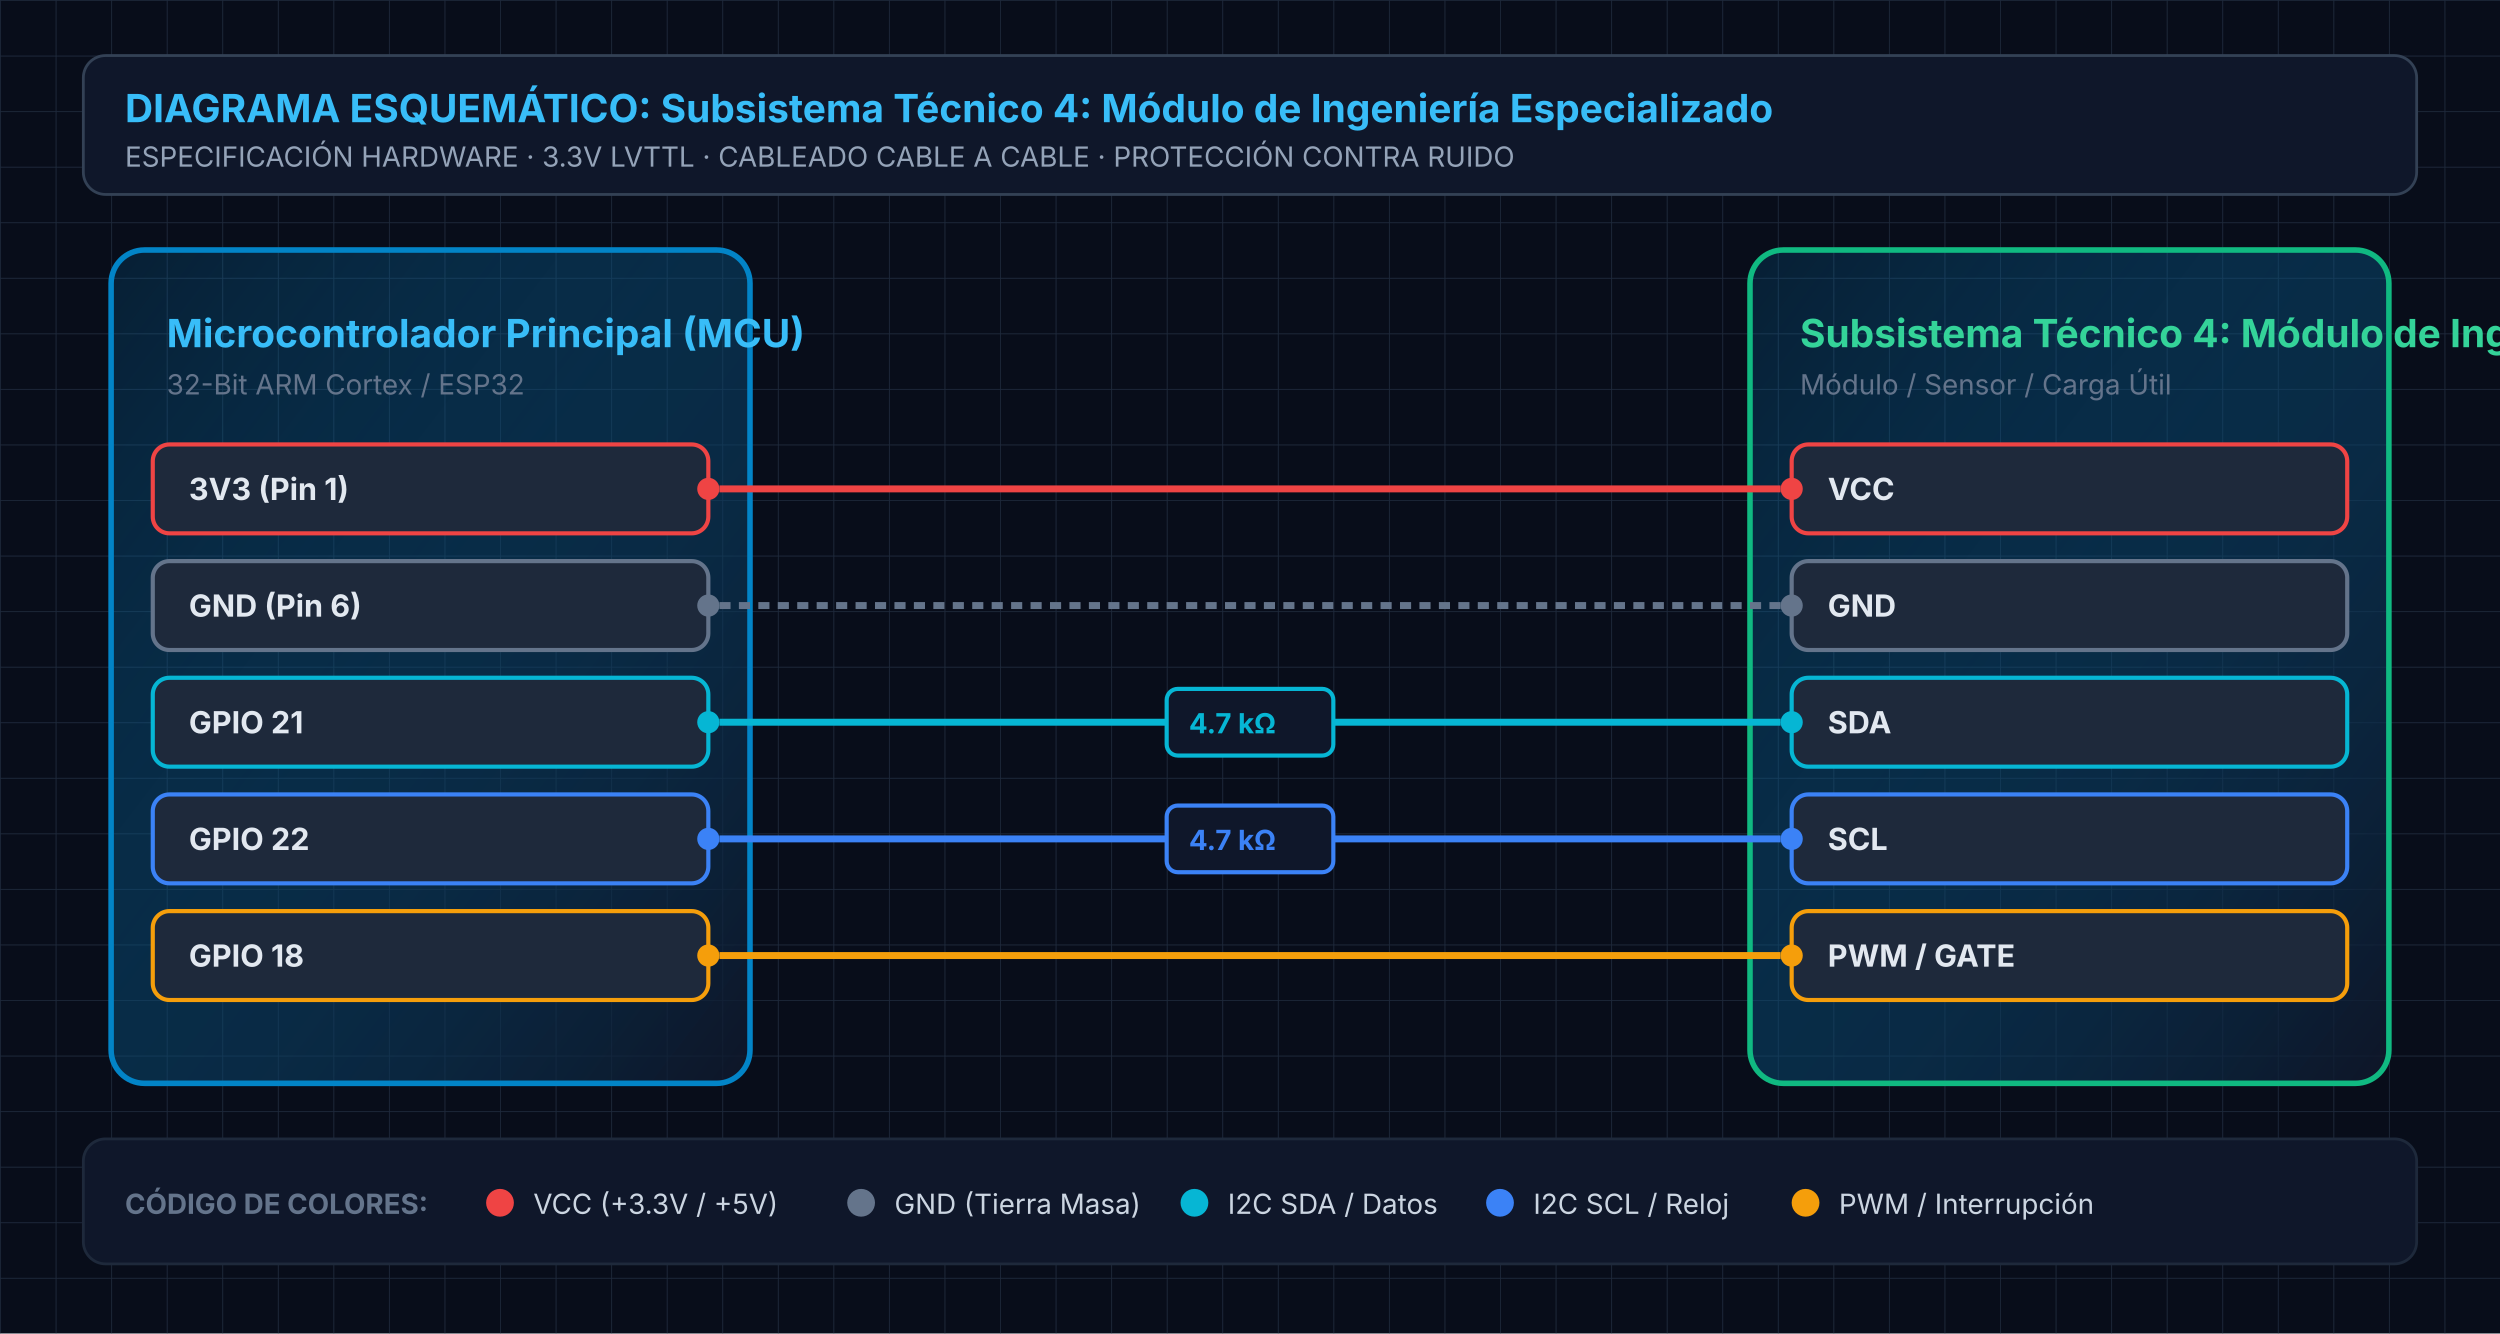
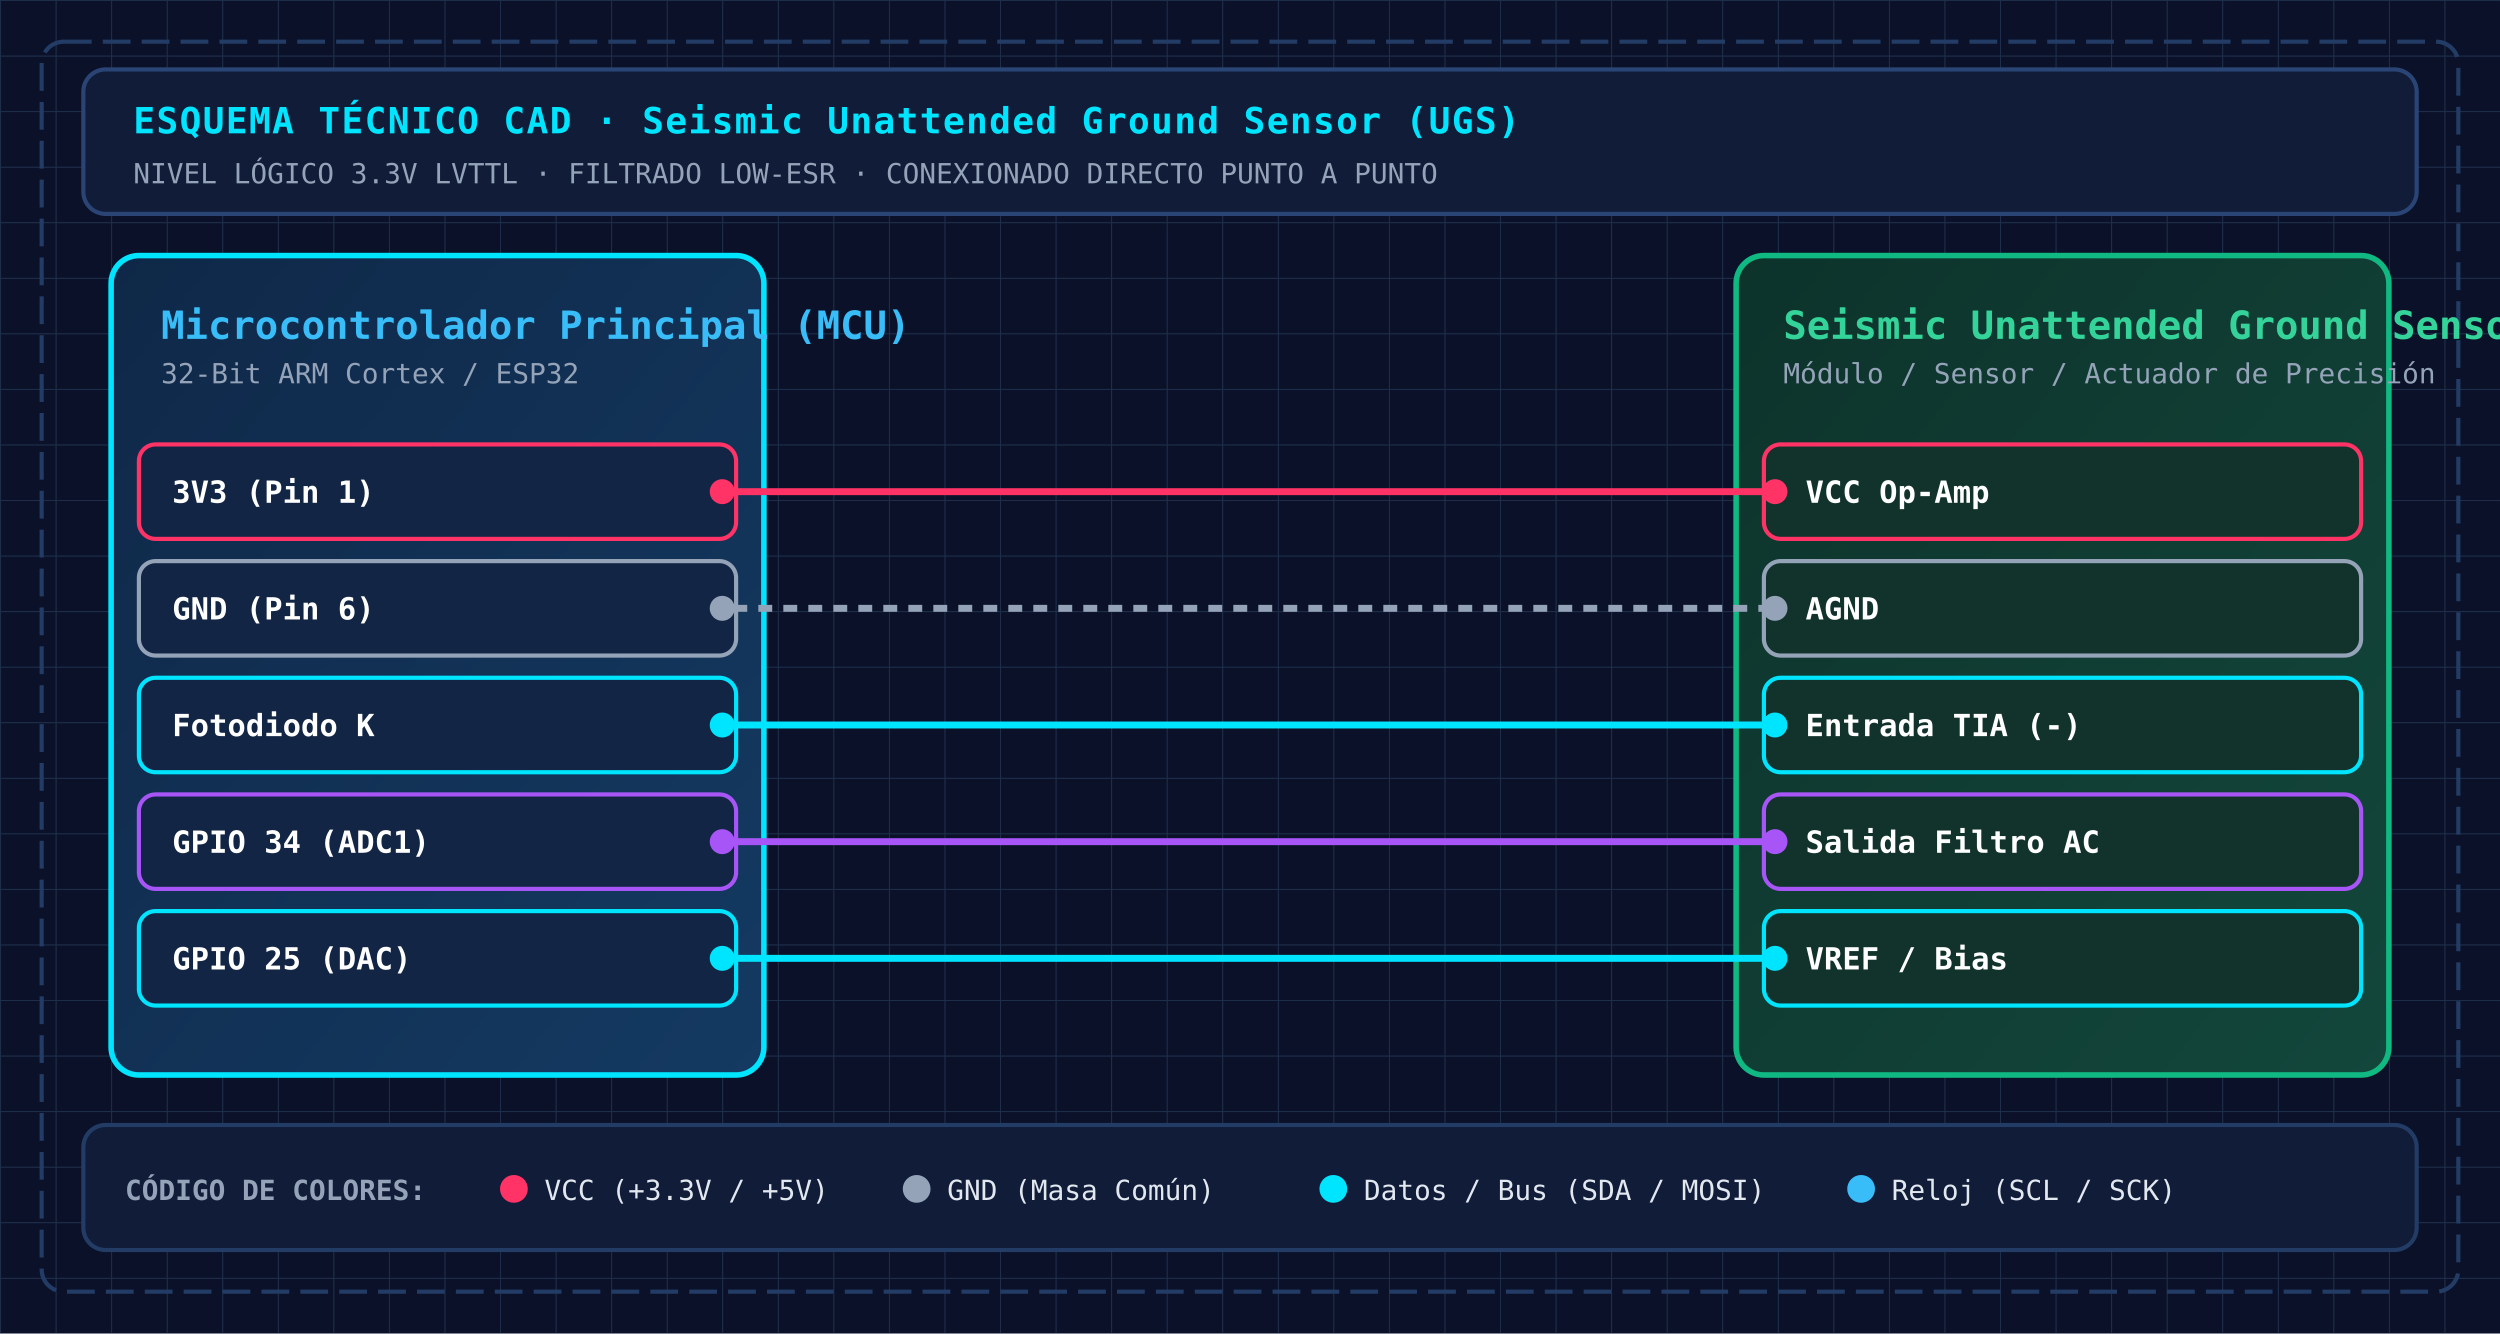
- <svg xmlns="http://www.w3.org/2000/svg" viewBox="0 0 900 480" width="100%" height="100%" style="background:#080D1A; font-family:-apple-system,BlinkMacSystemFont,monospace;">
+ <svg xmlns="http://www.w3.org/2000/svg" viewBox="0 0 900 480" width="900" height="480" style="background:#0A1128; font-family:ui-monospace,SFMono-Regular,Menlo,Monaco,Consolas,monospace;">
  <defs>
    <pattern id="grid_guide-011_4" width="20" height="20" patternUnits="userSpaceOnUse">
-       <path d="M 20 0 L 0 0 0 20" fill="none" stroke="#1E293B" stroke-width="0.6" />
+       <path d="M 20 0 L 0 0 0 20" fill="none" stroke="#1E2E4A" stroke-width="0.75" />
    </pattern>
-     <linearGradient id="glow_guide-011_4" x1="0%" y1="0%" x2="100%" y2="100%">
-       <stop offset="0%" stop-color="#0284C7" stop-opacity="0.15" />
-       <stop offset="100%" stop-color="#0F172A" stop-opacity="0.8" />
+     <linearGradient id="glow_mcu_guide-011_4" x1="0%" y1="0%" x2="100%" y2="100%">
+       <stop offset="0%" stop-color="#0F2848" />
+       <stop offset="100%" stop-color="#143A62" />
+     </linearGradient>
+     <linearGradient id="glow_mod_guide-011_4" x1="0%" y1="0%" x2="100%" y2="100%">
+       <stop offset="0%" stop-color="#0D332B" />
+       <stop offset="100%" stop-color="#13473C" />
    </linearGradient>
  </defs>
-   <rect width="100%" height="100%" fill="#080D1A" />
+   <rect width="100%" height="100%" fill="#0A1128" />
  <rect width="100%" height="100%" fill="url(#grid_guide-011_4)" />
-   <rect x="30" y="20" width="840" height="50" rx="8" fill="#0F172A" stroke="#334155" stroke-width="1" />
-   <text x="45" y="44" fill="#38BDF8" font-size="14" font-weight="bold">DIAGRAMA ESQUEMÁTICO: Subsistema Técnico 4: Módulo de Ingeniería Especializado</text>
-   <text x="45" y="60" fill="#94A3B8" font-size="10">ESPECIFICACIÓN HARDWARE · 3.3V LVTTL · CABLEADO CABLE A CABLE · PROTECCIÓN CONTRA RUIDO</text>
-   <rect x="40" y="90" width="230" height="300" rx="12" fill="url(#glow_guide-011_4)" stroke="#0284C7" stroke-width="2" />
-   <text x="60" y="125" fill="#38BDF8" font-size="14" font-weight="bold">Microcontrolador Principal (MCU)</text>
-   <text x="60" y="142" fill="#64748B" font-size="10">32-Bit ARM Cortex / ESP32</text>
-   <rect x="55" y="160" width="200" height="32" rx="6" fill="#1E293B" stroke="#EF4444" stroke-width="1.5" />
-   <text x="68" y="180" fill="#E2E8F0" font-size="11" font-weight="bold">3V3 (Pin 1)</text>
-   <circle cx="255" cy="176" r="4" fill="#EF4444" />
-   <rect x="55" y="202" width="200" height="32" rx="6" fill="#1E293B" stroke="#64748B" stroke-width="1.5" />
-   <text x="68" y="222" fill="#E2E8F0" font-size="11" font-weight="bold">GND (Pin 6)</text>
-   <circle cx="255" cy="218" r="4" fill="#64748B" />
-   <rect x="55" y="244" width="200" height="32" rx="6" fill="#1E293B" stroke="#06B6D4" stroke-width="1.5" />
-   <text x="68" y="264" fill="#E2E8F0" font-size="11" font-weight="bold">GPIO 21</text>
-   <circle cx="255" cy="260" r="4" fill="#06B6D4" />
-   <rect x="55" y="286" width="200" height="32" rx="6" fill="#1E293B" stroke="#3B82F6" stroke-width="1.5" />
-   <text x="68" y="306" fill="#E2E8F0" font-size="11" font-weight="bold">GPIO 22</text>
-   <circle cx="255" cy="302" r="4" fill="#3B82F6" />
-   <rect x="55" y="328" width="200" height="32" rx="6" fill="#1E293B" stroke="#F59E0B" stroke-width="1.5" />
-   <text x="68" y="348" fill="#E2E8F0" font-size="11" font-weight="bold">GPIO 18</text>
-   <circle cx="255" cy="344" r="4" fill="#F59E0B" />
-   <rect x="630" y="90" width="230" height="300" rx="12" fill="url(#glow_guide-011_4)" stroke="#10B981" stroke-width="2" />
-   <text x="648" y="125" fill="#34D399" font-size="14" font-weight="bold">Subsistema Técnico 4: Módulo de Ing</text>
-   <text x="648" y="142" fill="#64748B" font-size="10">Módulo / Sensor / Carga Útil</text>
-   <rect x="645" y="160" width="200" height="32" rx="6" fill="#1E293B" stroke="#EF4444" stroke-width="1.5" />
-   <text x="658" y="180" fill="#E2E8F0" font-size="11" font-weight="bold">VCC</text>
-   <circle cx="645" cy="176" r="4" fill="#EF4444" />
-   <rect x="645" y="202" width="200" height="32" rx="6" fill="#1E293B" stroke="#64748B" stroke-width="1.5" />
-   <text x="658" y="222" fill="#E2E8F0" font-size="11" font-weight="bold">GND</text>
-   <circle cx="645" cy="218" r="4" fill="#64748B" />
-   <rect x="645" y="244" width="200" height="32" rx="6" fill="#1E293B" stroke="#06B6D4" stroke-width="1.5" />
-   <text x="658" y="264" fill="#E2E8F0" font-size="11" font-weight="bold">SDA</text>
-   <circle cx="645" cy="260" r="4" fill="#06B6D4" />
-   <rect x="645" y="286" width="200" height="32" rx="6" fill="#1E293B" stroke="#3B82F6" stroke-width="1.5" />
-   <text x="658" y="306" fill="#E2E8F0" font-size="11" font-weight="bold">SCL</text>
-   <circle cx="645" cy="302" r="4" fill="#3B82F6" />
-   <rect x="645" y="328" width="200" height="32" rx="6" fill="#1E293B" stroke="#F59E0B" stroke-width="1.5" />
-   <text x="658" y="348" fill="#E2E8F0" font-size="11" font-weight="bold">PWM / GATE</text>
-   <circle cx="645" cy="344" r="4" fill="#F59E0B" />
-   <path d="M 259 176 L 641 176" fill="none" stroke="#EF4444" stroke-width="2.5" />
-   <path d="M 259 218 L 641 218" fill="none" stroke="#64748B" stroke-width="2.5" stroke-dasharray="4,3" />
-   <path d="M 259 260 L 641 260" fill="none" stroke="#06B6D4" stroke-width="2.5" />
-   <path d="M 259 302 L 641 302" fill="none" stroke="#3B82F6" stroke-width="2.5" />
-   <path d="M 259 344 L 641 344" fill="none" stroke="#F59E0B" stroke-width="2.5" />
-   <rect x="420" y="248" width="60" height="24" rx="4" fill="#0F172A" stroke="#06B6D4" stroke-width="1.5" />
-   <text x="428" y="264" fill="#06B6D4" font-size="10" font-weight="bold">4.7 kΩ</text>
-   <rect x="420" y="290" width="60" height="24" rx="4" fill="#0F172A" stroke="#3B82F6" stroke-width="1.5" />
-   <text x="428" y="306" fill="#3B82F6" font-size="10" font-weight="bold">4.7 kΩ</text>
-   <rect x="30" y="410" width="840" height="45" rx="8" fill="#0F172A" stroke="#1E293B" stroke-width="1" />
-   <text x="45" y="437" fill="#64748B" font-size="10" font-weight="bold">CÓDIGO DE COLORES:</text>
-   <circle cx="180" cy="433" r="5" fill="#EF4444" />
-   <text x="192" y="437" fill="#CBD5E1" font-size="10">VCC (+3.3V / +5V)</text>
-   <circle cx="310" cy="433" r="5" fill="#64748B" />
-   <text x="322" y="437" fill="#CBD5E1" font-size="10">GND (Tierra Masa)</text>
-   <circle cx="430" cy="433" r="5" fill="#06B6D4" />
-   <text x="442" y="437" fill="#CBD5E1" font-size="10">I2C SDA / Datos</text>
-   <circle cx="540" cy="433" r="5" fill="#3B82F6" />
-   <text x="552" y="437" fill="#CBD5E1" font-size="10">I2C SCL / Reloj</text>
-   <circle cx="650" cy="433" r="5" fill="#F59E0B" />
-   <text x="662" y="437" fill="#CBD5E1" font-size="10">PWM / Interrupción</text>
+   <rect x="15" y="15" width="870" height="450" rx="8" fill="none" stroke="#233C66" stroke-width="1.5" stroke-dasharray="10,4" />
+   <rect x="30" y="25" width="840" height="52" rx="8" fill="#101C38" stroke="#2A4575" stroke-width="1.5" />
+   <text x="48" y="48" fill="#00E5FF" font-size="13" font-weight="bold" letter-spacing="0.5">ESQUEMA TÉCNICO CAD · Seismic Unattended Ground Sensor (UGS)</text>
+   <text x="48" y="66" fill="#94A3B8" font-size="10">NIVEL LÓGICO 3.3V LVTTL · FILTRADO LOW-ESR · CONEXIONADO DIRECTO PUNTO A PUNTO</text>
+   <rect x="40" y="92" width="235" height="295" rx="10" fill="url(#glow_mcu_guide-011_4)" stroke="#00E5FF" stroke-width="2" />
+   <text x="58" y="122" fill="#38BDF8" font-size="14" font-weight="bold">Microcontrolador Principal (MCU)</text>
+   <text x="58" y="138" fill="#94A3B8" font-size="10">32-Bit ARM Cortex / ESP32</text>
+   <rect x="50" y="160" width="215" height="34" rx="6" fill="#122544" stroke="#FF3366" stroke-width="1.5" />
+   <text x="62" y="181" fill="#FFFFFF" font-size="11" font-weight="bold">3V3 (Pin 1)</text>
+   <circle cx="260" cy="177" r="4.5" fill="#FF3366" />
+   <rect x="50" y="202" width="215" height="34" rx="6" fill="#122544" stroke="#94A3B8" stroke-width="1.5" />
+   <text x="62" y="223" fill="#FFFFFF" font-size="11" font-weight="bold">GND (Pin 6)</text>
+   <circle cx="260" cy="219" r="4.5" fill="#94A3B8" />
+   <rect x="50" y="244" width="215" height="34" rx="6" fill="#122544" stroke="#00E5FF" stroke-width="1.5" />
+   <text x="62" y="265" fill="#FFFFFF" font-size="11" font-weight="bold">Fotodiodo K</text>
+   <circle cx="260" cy="261" r="4.5" fill="#00E5FF" />
+   <rect x="50" y="286" width="215" height="34" rx="6" fill="#122544" stroke="#A855F7" stroke-width="1.5" />
+   <text x="62" y="307" fill="#FFFFFF" font-size="11" font-weight="bold">GPIO 34 (ADC1)</text>
+   <circle cx="260" cy="303" r="4.5" fill="#A855F7" />
+   <rect x="50" y="328" width="215" height="34" rx="6" fill="#122544" stroke="#00E5FF" stroke-width="1.5" />
+   <text x="62" y="349" fill="#FFFFFF" font-size="11" font-weight="bold">GPIO 25 (DAC)</text>
+   <circle cx="260" cy="345" r="4.5" fill="#00E5FF" />
+   <rect x="625" y="92" width="235" height="295" rx="10" fill="url(#glow_mod_guide-011_4)" stroke="#10B981" stroke-width="2" />
+   <text x="642" y="122" fill="#34D399" font-size="14" font-weight="bold">Seismic Unattended Ground Sensor (U</text>
+   <text x="642" y="138" fill="#94A3B8" font-size="10">Módulo / Sensor / Actuador de Precisión</text>
+   <rect x="635" y="160" width="215" height="34" rx="6" fill="#11332C" stroke="#FF3366" stroke-width="1.5" />
+   <text x="650" y="181" fill="#FFFFFF" font-size="11" font-weight="bold">VCC Op-Amp</text>
+   <circle cx="639" cy="177" r="4.5" fill="#FF3366" />
+   <rect x="635" y="202" width="215" height="34" rx="6" fill="#11332C" stroke="#94A3B8" stroke-width="1.5" />
+   <text x="650" y="223" fill="#FFFFFF" font-size="11" font-weight="bold">AGND</text>
+   <circle cx="639" cy="219" r="4.5" fill="#94A3B8" />
+   <rect x="635" y="244" width="215" height="34" rx="6" fill="#11332C" stroke="#00E5FF" stroke-width="1.5" />
+   <text x="650" y="265" fill="#FFFFFF" font-size="11" font-weight="bold">Entrada TIA (-)</text>
+   <circle cx="639" cy="261" r="4.5" fill="#00E5FF" />
+   <rect x="635" y="286" width="215" height="34" rx="6" fill="#11332C" stroke="#A855F7" stroke-width="1.5" />
+   <text x="650" y="307" fill="#FFFFFF" font-size="11" font-weight="bold">Salida Filtro AC</text>
+   <circle cx="639" cy="303" r="4.5" fill="#A855F7" />
+   <rect x="635" y="328" width="215" height="34" rx="6" fill="#11332C" stroke="#00E5FF" stroke-width="1.5" />
+   <text x="650" y="349" fill="#FFFFFF" font-size="11" font-weight="bold">VREF / Bias</text>
+   <circle cx="639" cy="345" r="4.5" fill="#00E5FF" />
+   <path d="M 264 177 L 635 177" fill="none" stroke="#FF3366" stroke-width="2.5" />
+   <path d="M 264 219 L 635 219" fill="none" stroke="#94A3B8" stroke-width="2.5" stroke-dasharray="5,4" />
+   <path d="M 264 261 L 635 261" fill="none" stroke="#00E5FF" stroke-width="2.5" />
+   <path d="M 264 303 L 635 303" fill="none" stroke="#A855F7" stroke-width="2.5" />
+   <path d="M 264 345 L 635 345" fill="none" stroke="#00E5FF" stroke-width="2.5" />
+   <rect x="30" y="405" width="840" height="45" rx="8" fill="#101C38" stroke="#233C66" stroke-width="1.5" />
+   <text x="45" y="432" fill="#94A3B8" font-size="10" font-weight="bold">CÓDIGO DE COLORES:</text>
+   <circle cx="185" cy="428" r="5" fill="#FF3366" />
+   <text x="196" y="432" fill="#E2E8F0" font-size="10">VCC (+3.3V / +5V)</text>
+   <circle cx="330" cy="428" r="5" fill="#94A3B8" />
+   <text x="341" y="432" fill="#E2E8F0" font-size="10">GND (Masa Común)</text>
+   <circle cx="480" cy="428" r="5" fill="#00E5FF" />
+   <text x="491" y="432" fill="#E2E8F0" font-size="10">Datos / Bus (SDA / MOSI)</text>
+   <circle cx="670" cy="428" r="5" fill="#38BDF8" />
+   <text x="681" y="432" fill="#E2E8F0" font-size="10">Reloj (SCL / SCK)</text>
</svg>
